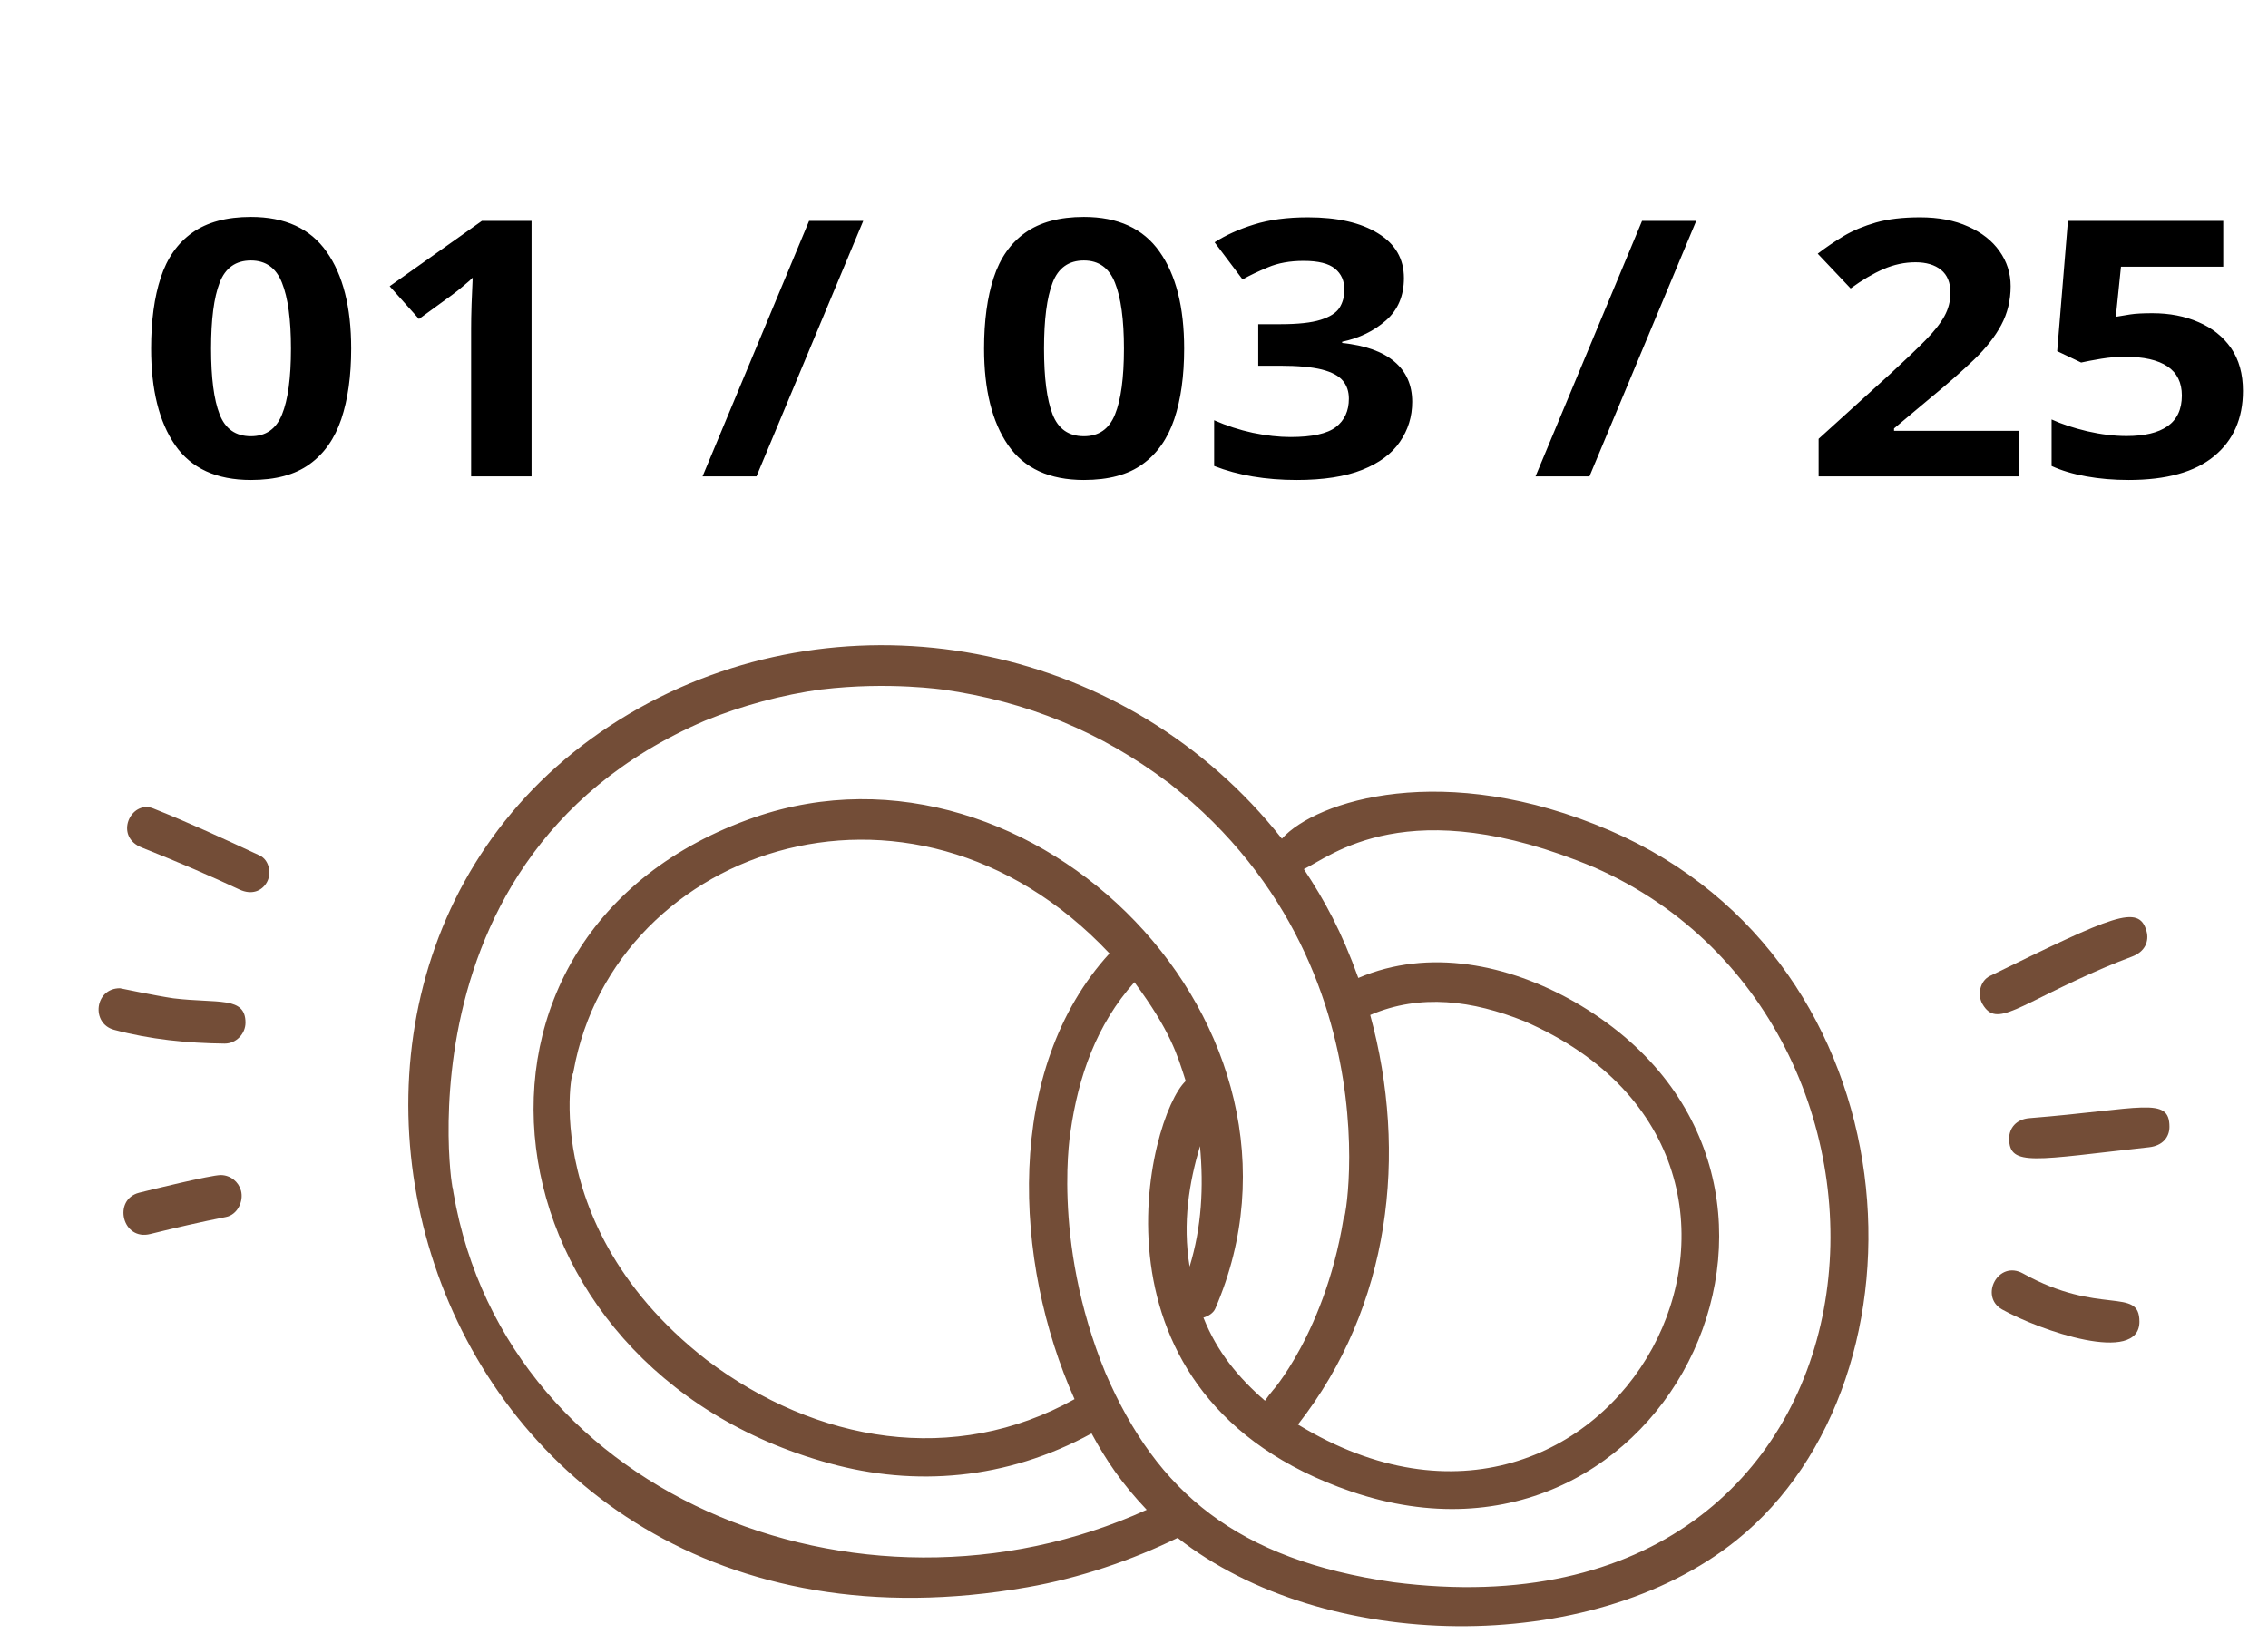
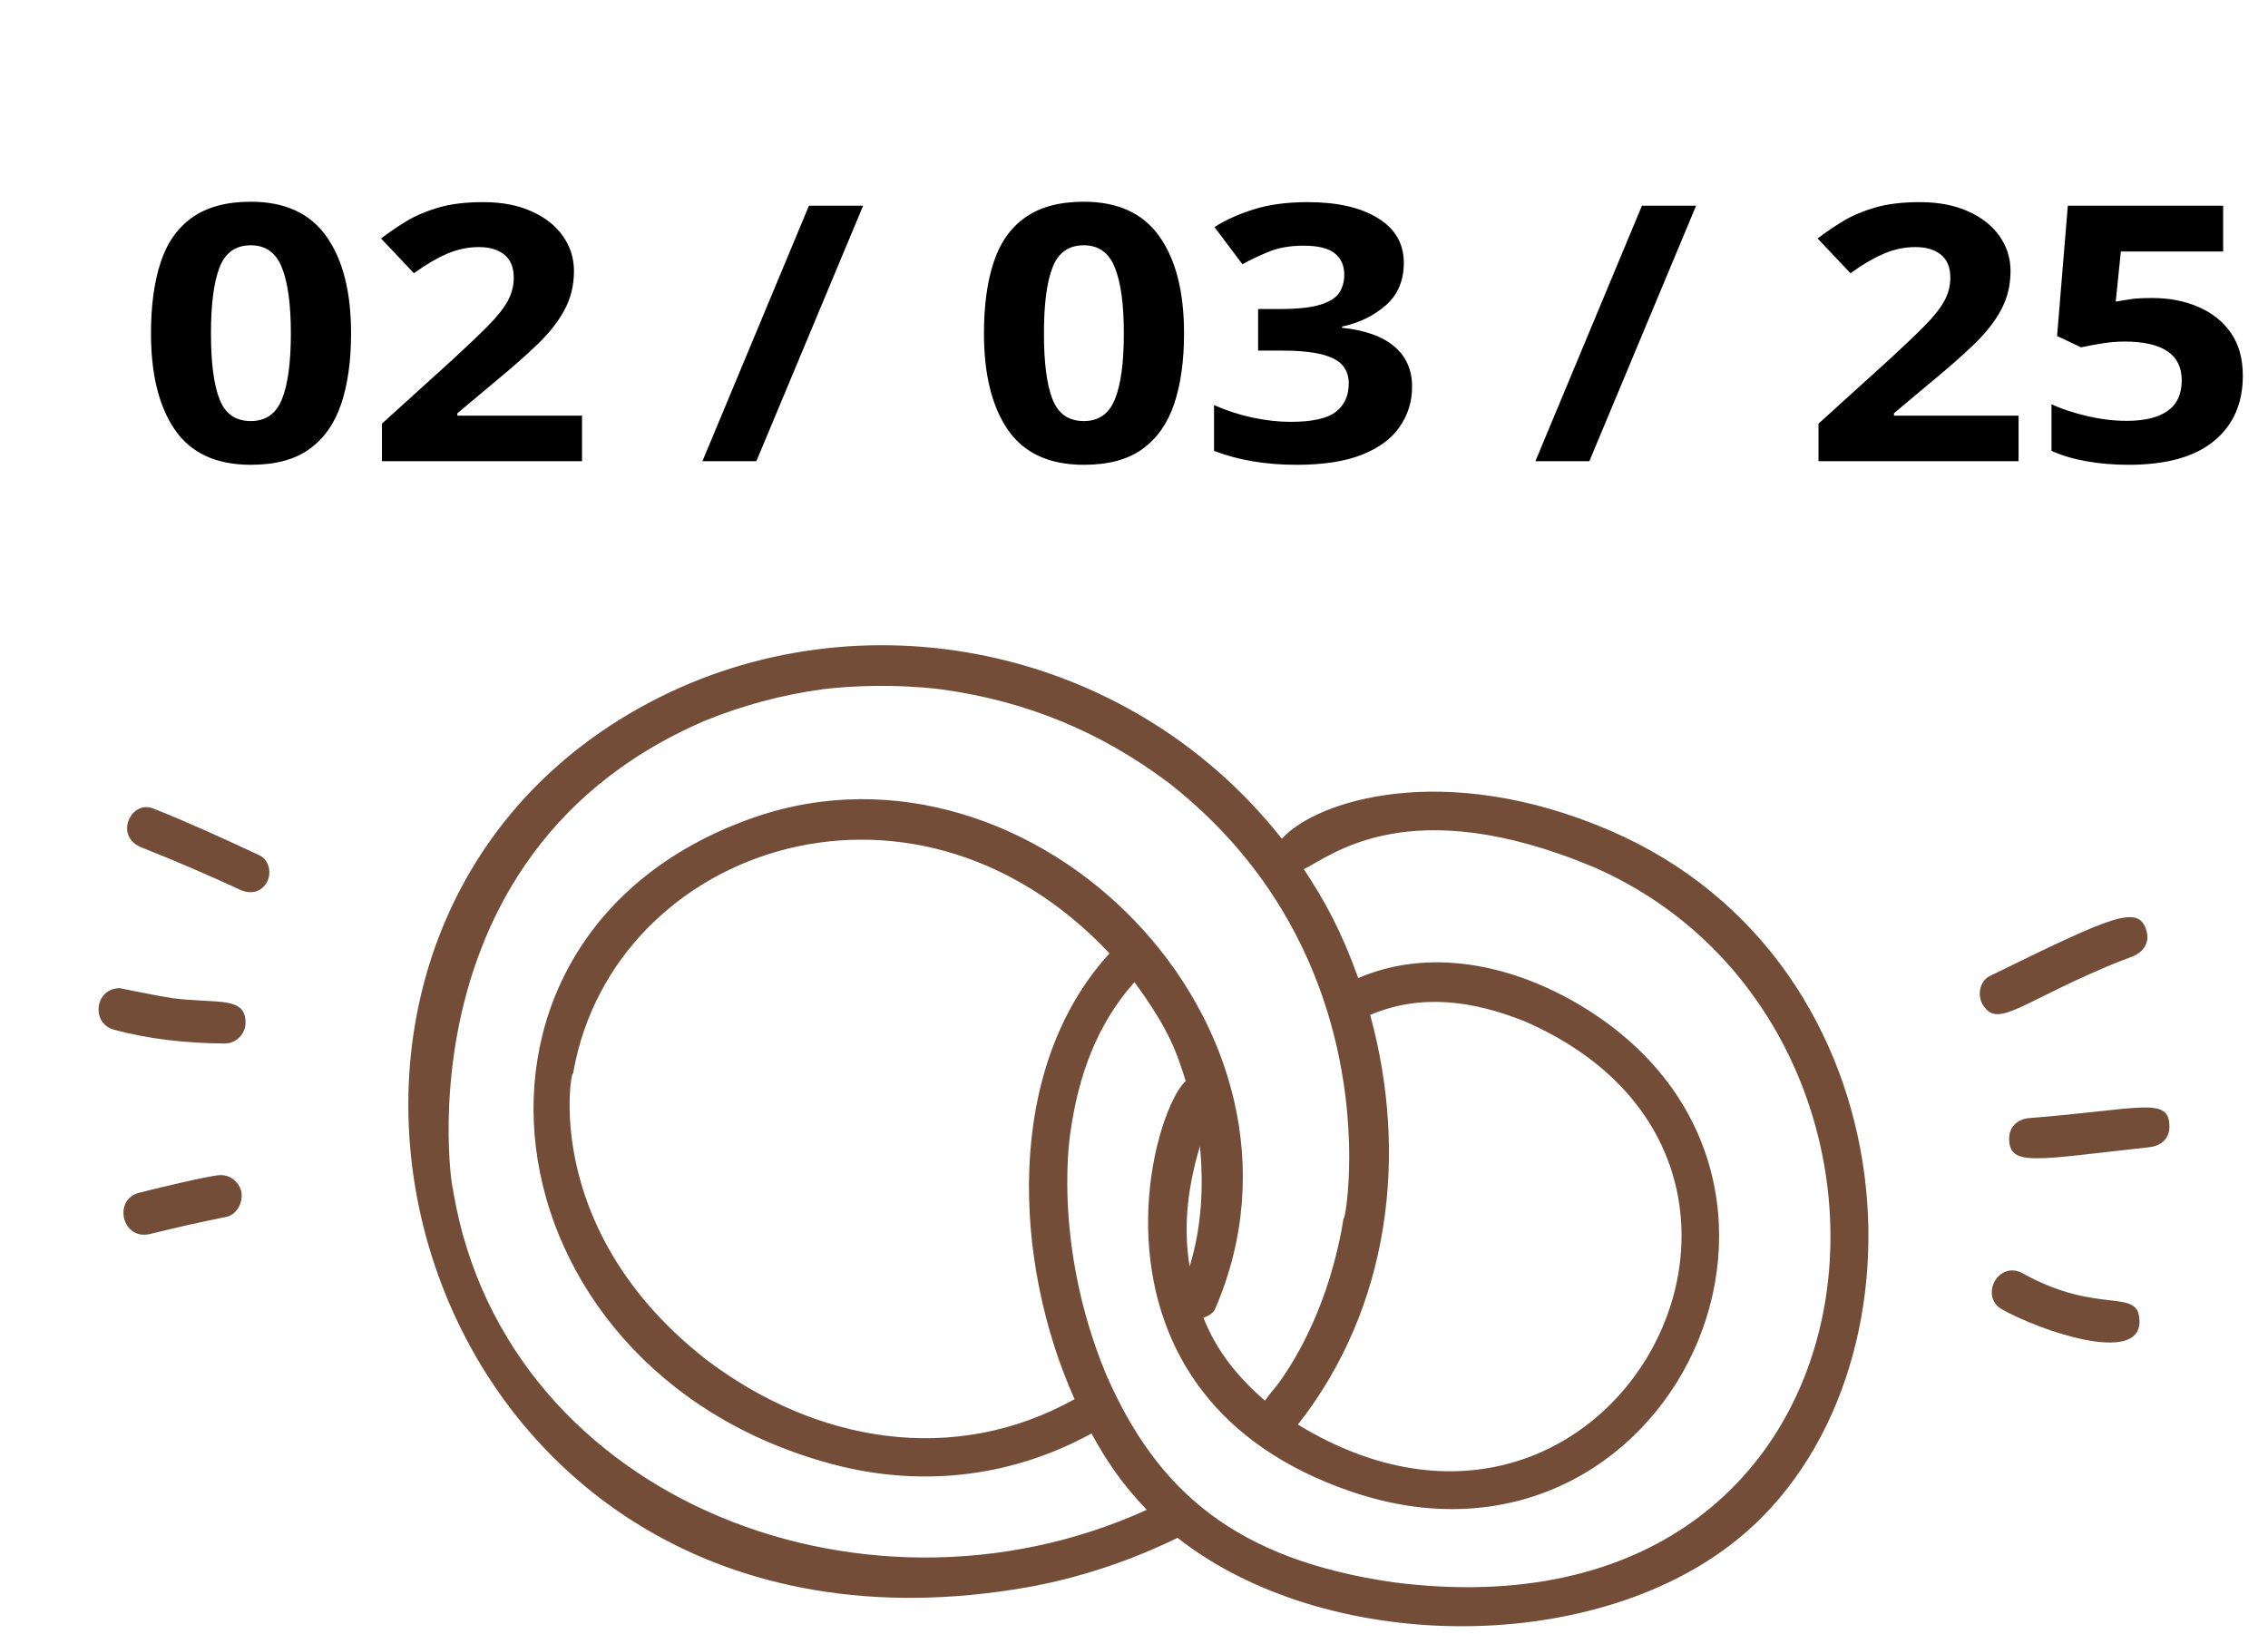
- <svg xmlns="http://www.w3.org/2000/svg" width="150" height="108" viewBox="0 0 150 108" fill="none">
-   <defs />
-   <path d="M92.149 104.635C81.809 103.139 76.535 98.7 73.121 90.812C69.447 81.888 70.872 74.472 70.798 74.863C71.319 71.167 72.531 67.749 75.027 64.954C77.413 68.187 77.862 69.739 78.421 71.492C75.948 73.776 71.086 92.388 89.365 98.637C110.49 105.855 123.705 77.474 104.124 66.25C99.783 63.779 94.516 62.67 89.835 64.675C88.741 61.616 87.605 59.544 86.234 57.477C87.987 56.66 93.11 52.205 105.419 57.352C129.531 67.899 126.27 109.018 92.149 104.635ZM71.068 92.53C63.119 96.964 53.995 95.427 46.727 89.93C34.445 80.365 38.441 68.222 37.822 71.534C39.966 56.323 60.125 48.956 73.379 63.053C66.391 70.689 67.004 83.465 71.068 92.53ZM79.363 75.794C79.615 78.501 79.473 81.161 78.677 83.763C78.202 80.85 78.647 78.212 79.363 75.794ZM100.805 67.529C122.531 76.95 106.669 106.905 85.843 94.208C91.977 86.387 93.126 76.292 90.622 67.124C93.964 65.696 97.393 66.169 100.805 67.529ZM29.838 77.889C30.758 83.084 24.438 57.18 46.627 47.658C49.057 46.668 51.679 45.949 54.416 45.577C54.383 45.583 54.348 45.59 54.315 45.595C58.833 45.048 62.525 45.633 62.334 45.598C67.932 46.379 72.822 48.407 77.25 51.738C77.227 51.719 77.205 51.7 77.182 51.68C77.234 51.721 77.417 51.863 77.455 51.892C77.434 51.878 77.415 51.863 77.396 51.849C93.72 64.726 88.108 84.672 88.969 79.841C87.847 88.095 83.762 92.438 84.256 91.854C83.981 92.201 83.877 92.318 83.66 92.632C81.912 91.112 80.494 89.411 79.591 87.136C79.912 87.045 80.248 86.836 80.373 86.547C88.422 67.954 68.379 47.674 49.904 54.049C27.885 61.684 31.719 90.46 54.869 96.777C60.493 98.325 66.549 97.881 72.194 94.796C73.172 96.6 74.165 98.071 75.841 99.847C56.869 108.476 32.706 98.816 29.838 77.889ZM106.466 54.92C95.538 50.218 87.04 52.944 84.78 55.465C74.631 42.606 56.832 39.139 43.001 46.428C13.166 62.18 27.098 112.137 67.942 104.968C71.398 104.365 74.864 103.183 77.885 101.705C87.549 109.309 105.165 109.616 114.829 101.873C128.264 91.098 126.781 63.667 106.466 54.92Z" fill="#734D37" />
-   <path d="M17.174 56.574C14.839 55.485 12.511 54.408 10.121 53.458C8.636 52.89 7.509 55.341 9.402 56.06C11.804 57.014 13.982 57.955 15.853 58.834C16.647 59.196 17.308 58.935 17.641 58.362C17.976 57.792 17.818 56.875 17.174 56.574Z" fill="#734D37" />
-   <path d="M11.461 66.02C10.326 65.854 7.933 65.354 7.933 65.354C6.254 65.354 6.001 67.689 7.546 68.103C9.928 68.741 12.393 68.987 14.853 69.015C15.605 69.022 16.236 68.378 16.236 67.631C16.236 65.866 14.404 66.376 11.461 66.02Z" fill="#734D37" />
-   <path d="M14.592 77.709C13.954 77.709 9.835 78.713 9.197 78.878C7.44 79.33 8.08 82.085 9.951 81.604C11.608 81.194 13.272 80.81 14.949 80.48C15.703 80.331 16.128 79.441 15.937 78.734C15.78 78.168 15.258 77.709 14.592 77.709Z" fill="#734D37" />
-   <path d="M139.246 63.96C139.832 63.713 140.423 63.481 141.022 63.255C141.866 62.934 142.146 62.25 141.967 61.584C141.461 59.766 139.813 60.529 131.606 64.544C130.941 64.871 130.763 65.802 131.12 66.406C132.072 68.034 133.41 66.463 139.246 63.96Z" fill="#734D37" />
-   <path d="M134.23 73.945C133.344 74.011 132.88 74.611 132.88 75.294C132.88 77.188 134.6 76.694 142.133 75.87C143.049 75.766 143.482 75.188 143.482 74.52C143.482 72.477 141.664 73.347 134.23 73.945Z" fill="#734D37" />
-   <path d="M133.804 84.22C132.148 83.296 130.892 85.747 132.416 86.598C134.921 87.997 141.496 90.272 141.496 87.406C141.496 85.06 138.866 87.041 133.804 84.22Z" fill="#734D37" />
-   <text style="fill: rgb(0, 0, 0); font-family: 'Devanagari MT'; font-size: 28px; font-weight: 700; white-space: pre;" x="4.585" y="35.866" transform="matrix(0.947295, 0, 0, 0.845435, 4.686935, 1.181175)">01 / 03 / 25</text>
+ <svg xmlns="http://www.w3.org/2000/svg" width="150" height="108">
+   <g class="layer">
+     <path d="m92.15,104.64c-10.34,-1.5 -15.62,-5.94 -19.03,-13.83c-3.67,-8.92 -2.25,-16.34 -2.32,-15.95c0.52,-3.69 1.73,-7.11 4.23,-9.91c2.38,3.24 2.83,4.79 3.39,6.54c-2.47,2.29 -7.33,20.9 10.94,27.15c21.13,7.22 34.34,-21.17 14.76,-32.39c-4.34,-2.47 -9.6,-3.58 -14.29,-1.57c-1.09,-3.06 -2.23,-5.14 -3.6,-7.2c1.76,-0.82 6.88,-5.28 19.19,-0.13c24.11,10.55 20.85,51.67 -13.27,47.29zm-21.08,-12.11c-7.95,4.43 -17.07,2.9 -24.34,-2.6c-12.28,-9.57 -8.29,-21.71 -8.91,-18.4c2.15,-15.21 22.3,-22.57 35.56,-8.48c-6.99,7.64 -6.38,20.41 -2.31,29.48zm8.29,-16.74c0.26,2.71 0.11,5.37 -0.68,7.97c-0.48,-2.91 -0.03,-5.55 0.68,-7.97zm21.45,-8.26c21.72,9.42 5.86,39.38 -14.97,26.68c6.14,-7.82 7.29,-17.92 4.78,-27.09c3.34,-1.42 6.77,-0.95 10.19,0.41zm-70.97,10.36c0.92,5.19 -5.4,-20.71 16.79,-30.23c2.43,-0.99 5.05,-1.71 7.79,-2.08c-0.04,0 -0.07,0.01 -0.11,0.01c4.52,-0.54 8.21,0.04 8.02,0.01c5.6,0.78 10.49,2.81 14.92,6.14c-0.02,-0.02 -0.05,-0.04 -0.07,-0.06c0.05,0.04 0.24,0.18 0.28,0.21c-0.03,-0.01 -0.04,-0.03 -0.06,-0.04c16.32,12.88 10.71,32.82 11.57,27.99c-1.12,8.25 -5.21,12.6 -4.71,12.01c-0.28,0.35 -0.38,0.47 -0.6,0.78c-1.75,-1.52 -3.17,-3.22 -4.07,-5.49c0.32,-0.1 0.66,-0.3 0.78,-0.59c8.05,-18.6 -11.99,-38.88 -30.47,-32.5c-22.02,7.63 -18.18,36.41 4.97,42.73c5.62,1.54 11.68,1.1 17.32,-1.98c0.98,1.8 1.97,3.27 3.65,5.05c-18.97,8.63 -43.13,-1.03 -46,-21.96zm76.63,-22.97c-10.93,-4.7 -19.43,-1.98 -21.69,0.55c-10.15,-12.86 -27.95,-16.33 -41.78,-9.04c-29.83,15.75 -15.9,65.71 24.94,58.54c3.46,-0.61 6.92,-1.79 9.94,-3.27c9.67,7.61 27.29,7.92 36.95,0.17c13.43,-10.77 11.95,-38.2 -8.36,-46.95z" fill="#734D37" id="svg_1" />
+     <path d="m17.17,56.57c-2.33,-1.09 -4.66,-2.16 -7.05,-3.11c-1.48,-0.57 -2.61,1.88 -0.72,2.6c2.4,0.95 4.58,1.9 6.45,2.77c0.8,0.37 1.46,0.11 1.79,-0.47c0.34,-0.57 0.18,-1.48 -0.47,-1.79z" fill="#734D37" id="svg_2" />
+     <path d="m11.46,66.02c-1.13,-0.17 -3.53,-0.67 -3.53,-0.67c-1.68,0 -1.93,2.34 -0.38,2.75c2.38,0.64 4.84,0.89 7.3,0.91c0.76,0.01 1.39,-0.63 1.39,-1.38c0,-1.76 -1.84,-1.25 -4.78,-1.61z" fill="#734D37" id="svg_3" />
+     <path d="m14.59,77.71c-0.64,0 -4.75,1 -5.39,1.17c-1.76,0.45 -1.12,3.2 0.75,2.72c1.66,-0.41 3.32,-0.79 5,-1.12c0.75,-0.15 1.18,-1.04 0.99,-1.75c-0.16,-0.56 -0.68,-1.02 -1.35,-1.02z" fill="#734D37" id="svg_4" />
+     <path d="m139.25,63.96c0.58,-0.25 1.17,-0.48 1.77,-0.7c0.85,-0.33 1.13,-1.01 0.95,-1.68c-0.51,-1.81 -2.16,-1.05 -10.36,2.96c-0.67,0.33 -0.85,1.26 -0.49,1.87c0.95,1.62 2.29,0.05 8.13,-2.45z" fill="#734D37" id="svg_5" />
+     <path d="m134.23,73.94c-0.89,0.07 -1.35,0.67 -1.35,1.35c0,1.9 1.72,1.4 9.25,0.58c0.92,-0.1 1.35,-0.68 1.35,-1.35c0,-2.04 -1.82,-1.17 -9.25,-0.58z" fill="#734D37" id="svg_6" />
+     <path d="m133.8,84.22c-1.65,-0.92 -2.91,1.53 -1.38,2.38c2.5,1.4 9.08,3.67 9.08,0.81c0,-2.35 -2.63,-0.37 -7.7,-3.19z" fill="#734D37" id="svg_7" />
+     <text fill="rgb(0, 0, 0)" font-family="'Devanagari MT'" font-size="28px" font-weight="700" id="svg_8" style="cursor: move;" transform="matrix(0.947295 0 0 0.845435 4.68693 1.18117)" x="4.58" y="34.68">02 / 03 / 25</text>
+   </g>
</svg>
